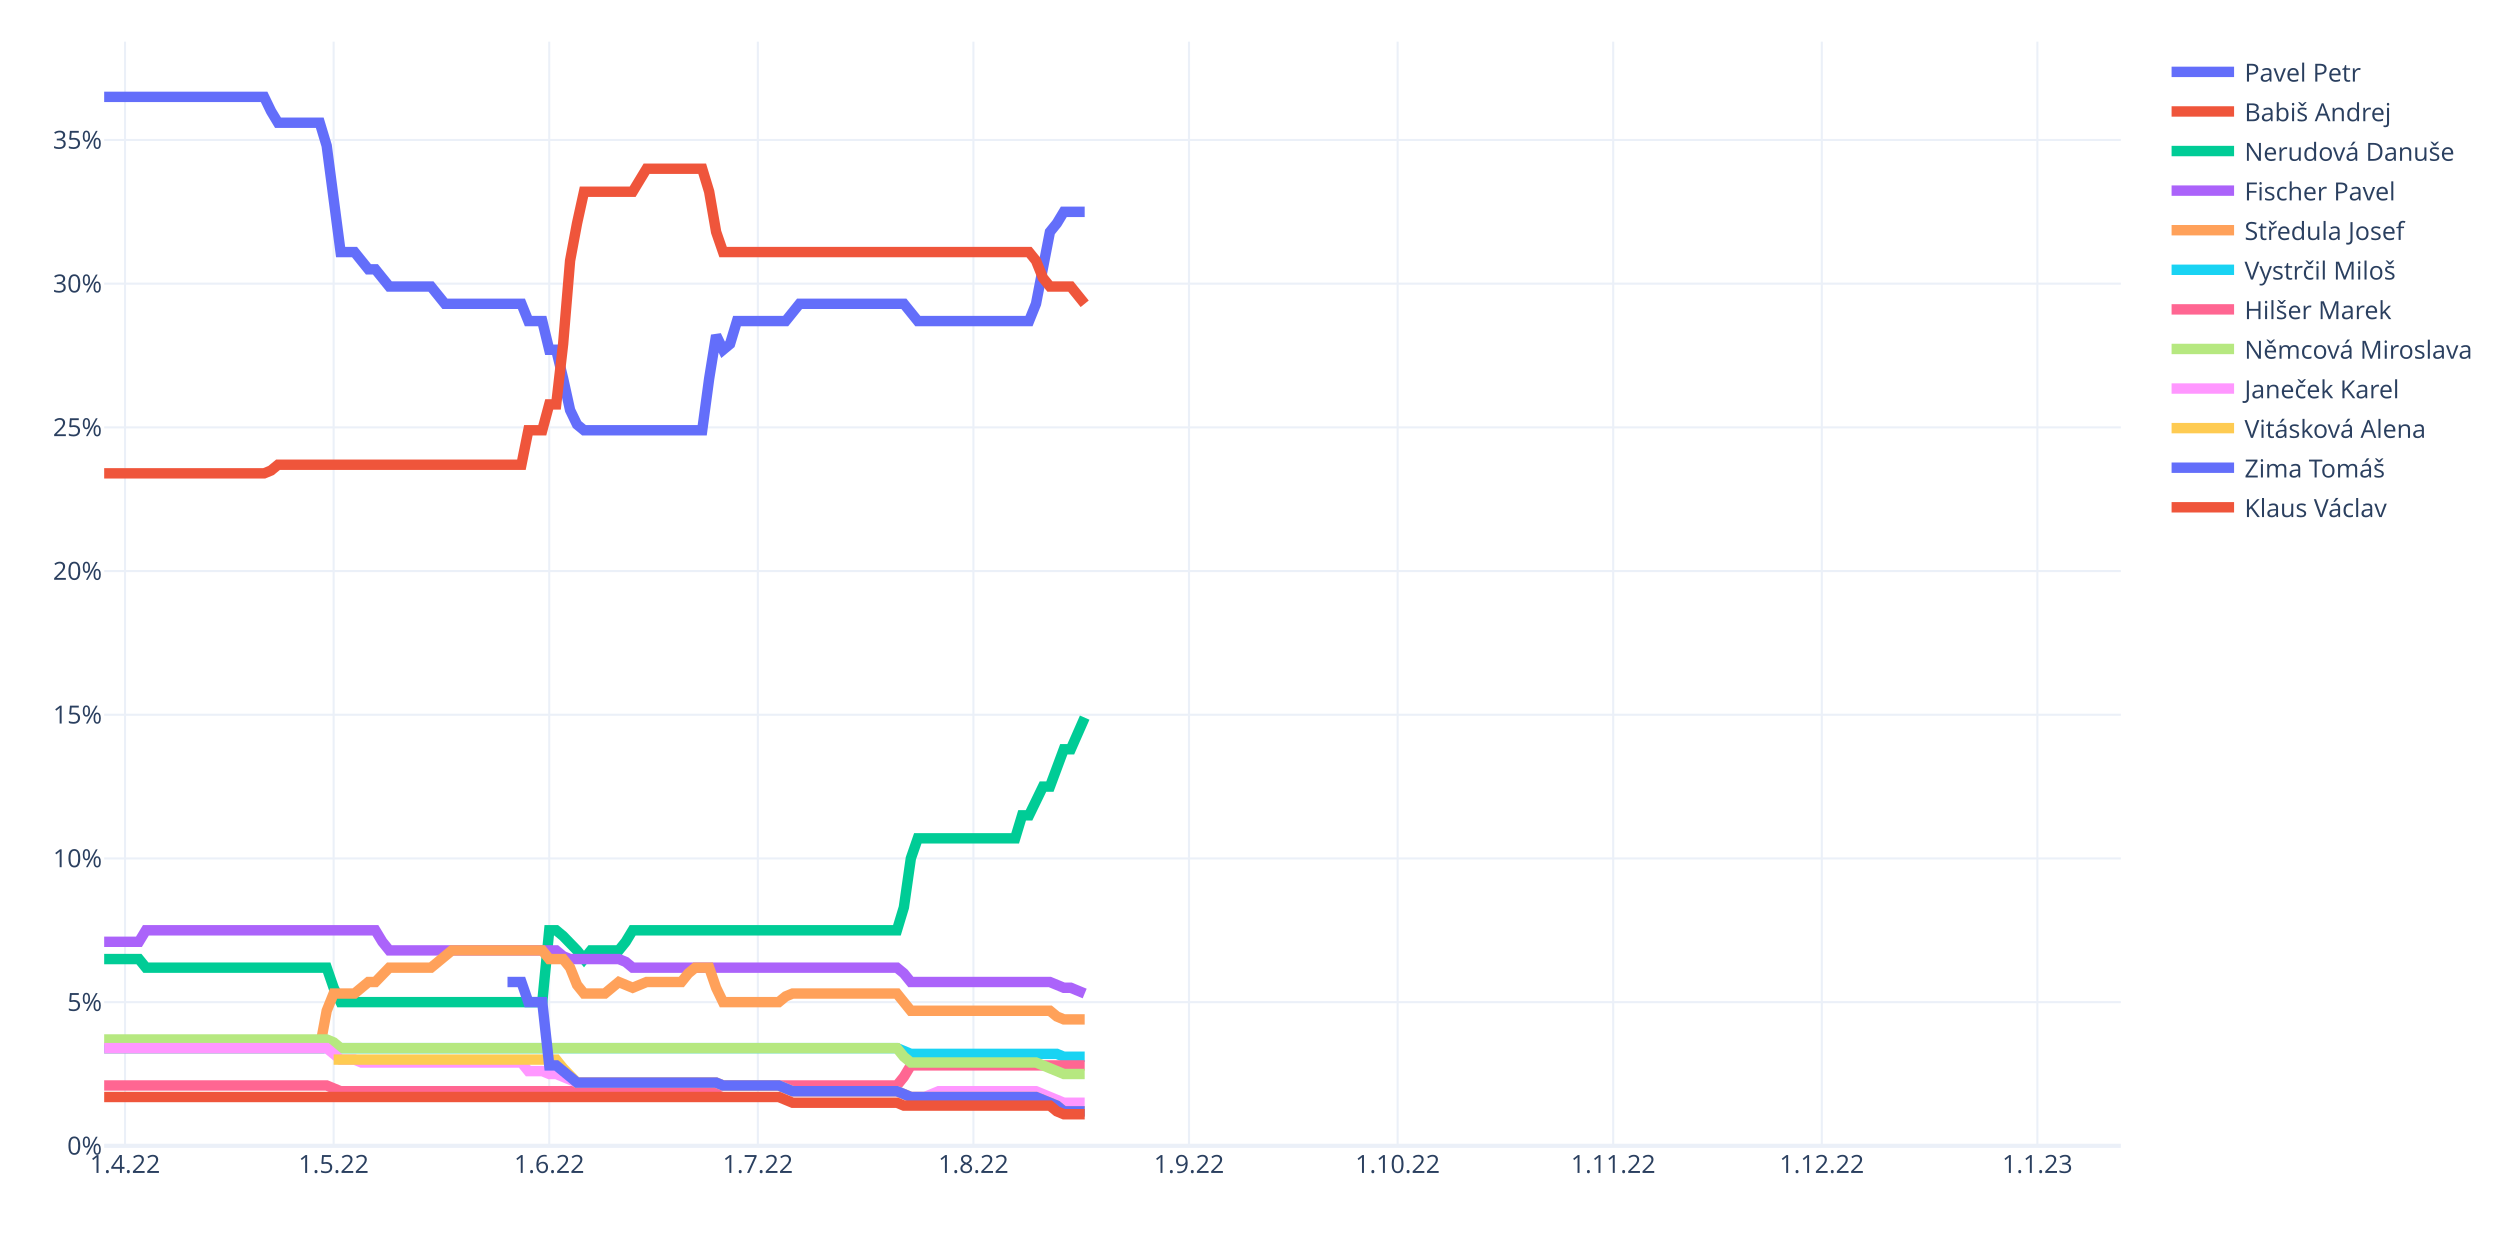
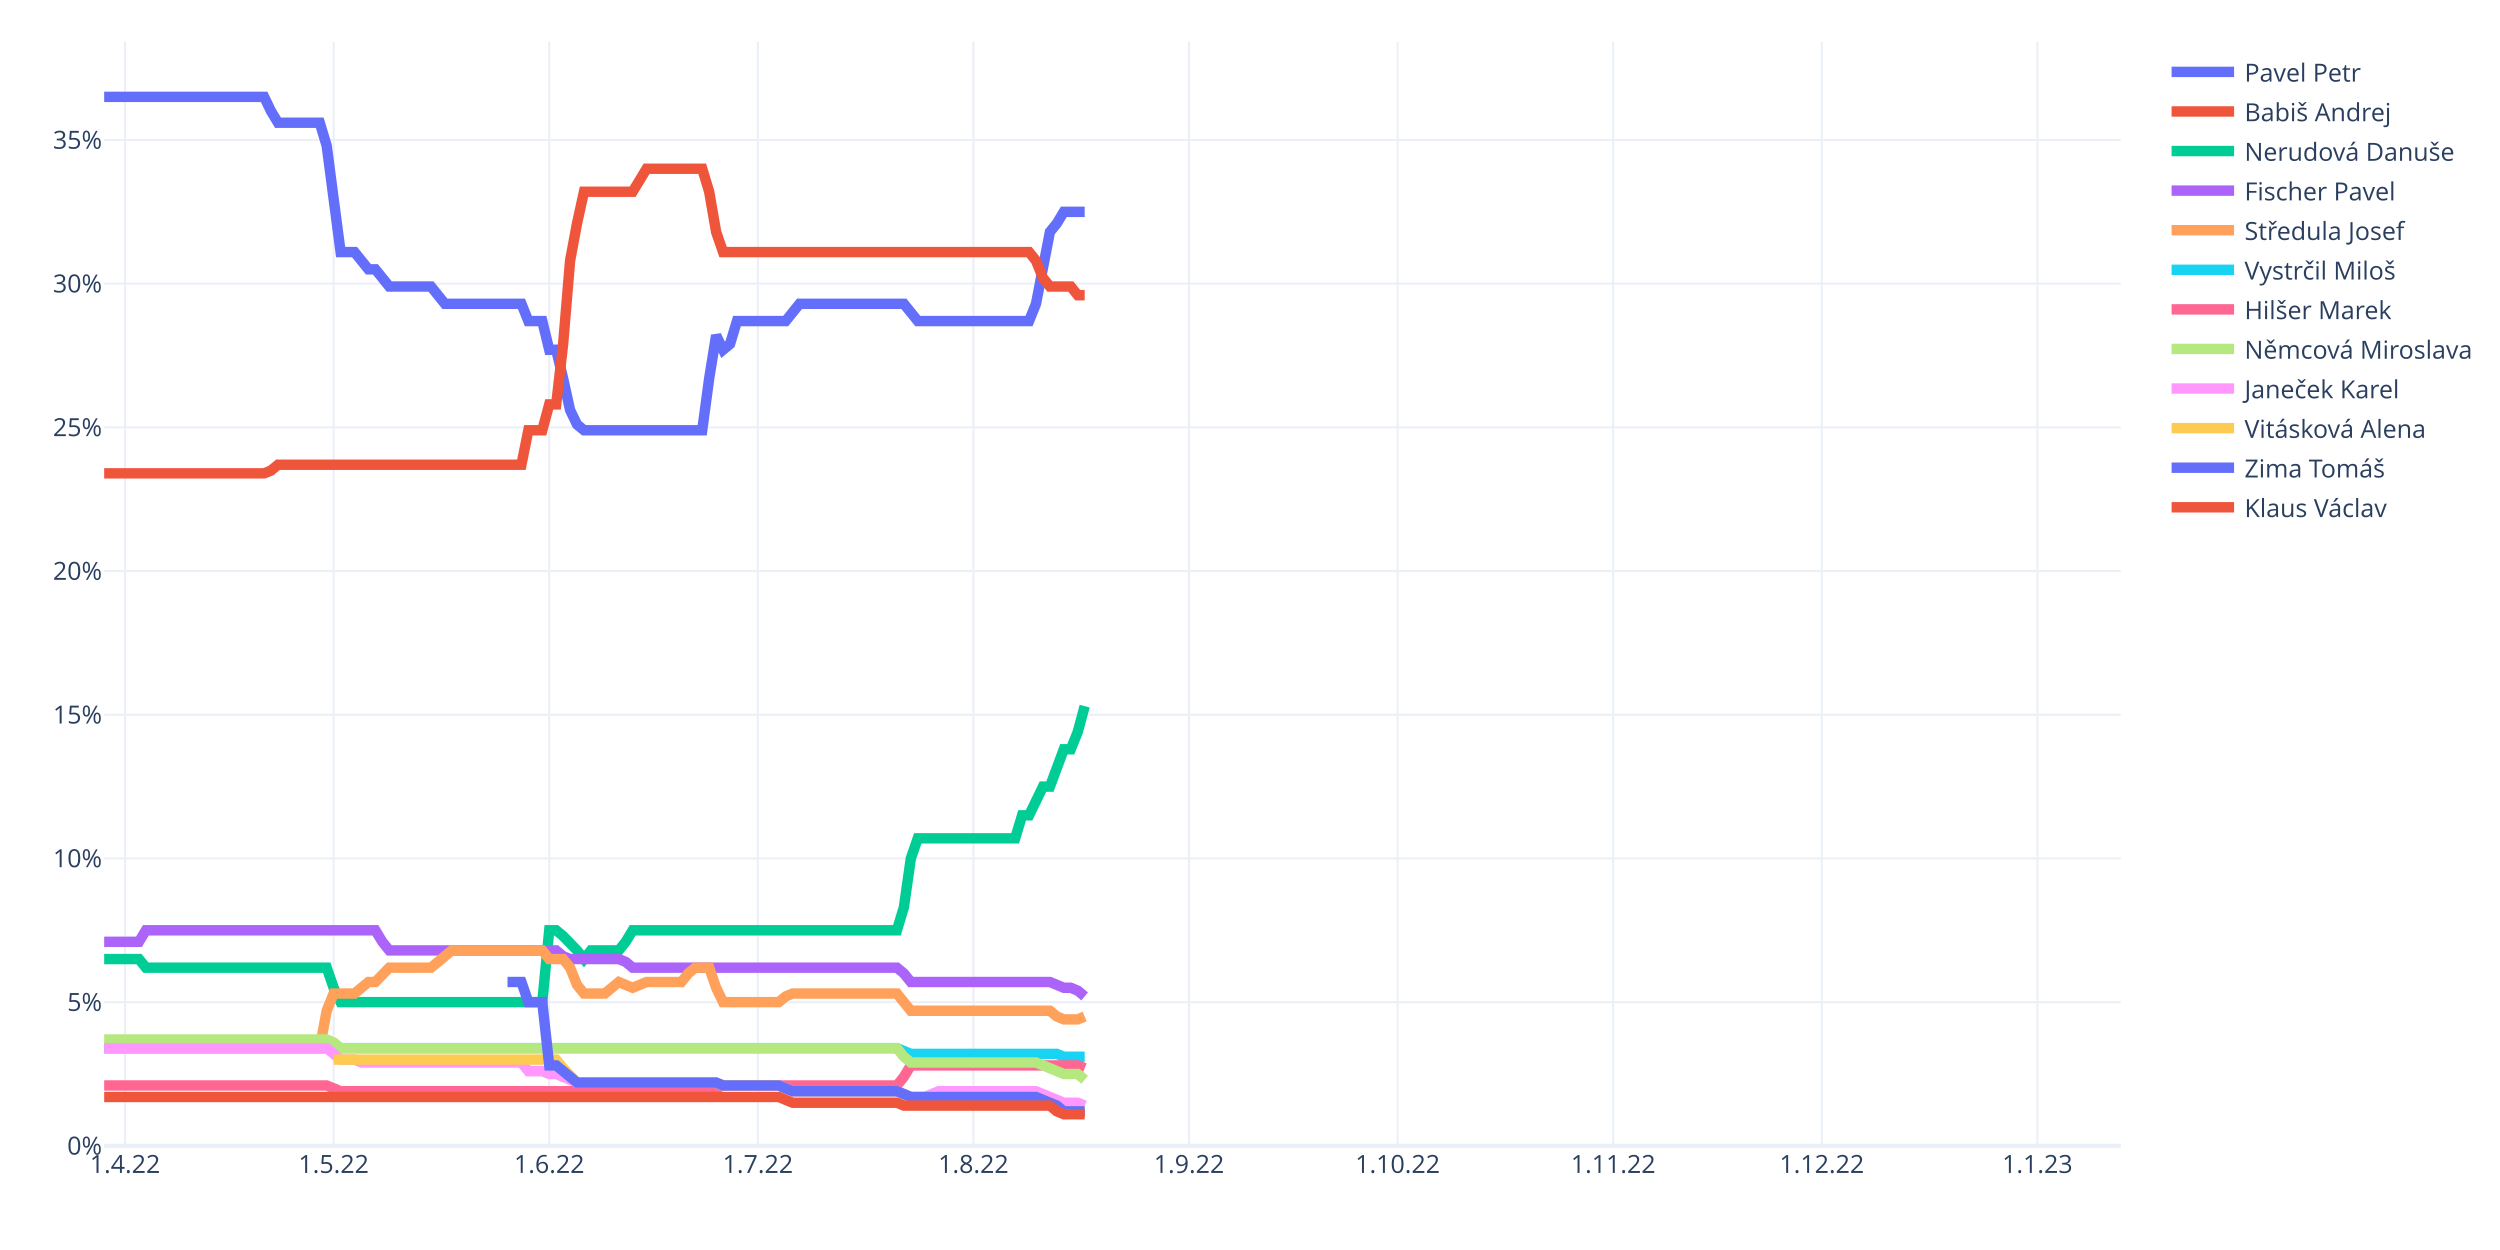
<svg xmlns="http://www.w3.org/2000/svg" class="main-svg" width="1200" height="600" style="" viewBox="0 0 1200 600">
  <rect x="0" y="0" width="1200" height="600" style="fill: rgb(255, 255, 255); fill-opacity: 1;" />
-   <defs id="defs-e0f94b">
+   <defs id="defs-2f306b">
    <g class="clips">
-       <clipPath id="clipe0f94bxyplot" class="plotclip">
+       <clipPath id="clip2f306bxyplot" class="plotclip">
        <rect width="968" height="530" />
      </clipPath>
-       <clipPath class="axesclip" id="clipe0f94bx">
+       <clipPath class="axesclip" id="clip2f306bx">
        <rect x="50" y="0" width="968" height="600" />
      </clipPath>
-       <clipPath class="axesclip" id="clipe0f94by">
+       <clipPath class="axesclip" id="clip2f306by">
        <rect x="0" y="20" width="1200" height="530" />
      </clipPath>
-       <clipPath class="axesclip" id="clipe0f94bxy">
+       <clipPath class="axesclip" id="clip2f306bxy">
        <rect x="50" y="20" width="968" height="530" />
      </clipPath>
    </g>
    <g class="gradients" />
    <g class="patterns" />
  </defs>
  <g class="bglayer" />
  <g class="layer-below">
    <g class="imagelayer" />
    <g class="shapelayer" />
  </g>
  <g class="cartesianlayer">
    <g class="subplot xy">
      <g class="layer-subplot">
        <g class="shapelayer" />
        <g class="imagelayer" />
      </g>
      <g class="minor-gridlayer">
        <g class="x" />
        <g class="y" />
      </g>
      <g class="gridlayer">
        <g class="x">
          <path class="xgrid crisp" transform="translate(60.01,0)" d="M0,20v530" style="stroke: rgb(235, 240, 248); stroke-opacity: 1; stroke-width: 1px;" />
          <path class="xgrid crisp" transform="translate(160.15,0)" d="M0,20v530" style="stroke: rgb(235, 240, 248); stroke-opacity: 1; stroke-width: 1px;" />
          <path class="xgrid crisp" transform="translate(263.63,0)" d="M0,20v530" style="stroke: rgb(235, 240, 248); stroke-opacity: 1; stroke-width: 1px;" />
          <path class="xgrid crisp" transform="translate(363.77,0)" d="M0,20v530" style="stroke: rgb(235, 240, 248); stroke-opacity: 1; stroke-width: 1px;" />
          <path class="xgrid crisp" transform="translate(467.24,0)" d="M0,20v530" style="stroke: rgb(235, 240, 248); stroke-opacity: 1; stroke-width: 1px;" />
          <path class="xgrid crisp" transform="translate(570.72,0)" d="M0,20v530" style="stroke: rgb(235, 240, 248); stroke-opacity: 1; stroke-width: 1px;" />
          <path class="xgrid crisp" transform="translate(670.86,0)" d="M0,20v530" style="stroke: rgb(235, 240, 248); stroke-opacity: 1; stroke-width: 1px;" />
          <path class="xgrid crisp" transform="translate(774.33,0)" d="M0,20v530" style="stroke: rgb(235, 240, 248); stroke-opacity: 1; stroke-width: 1px;" />
          <path class="xgrid crisp" transform="translate(874.47,0)" d="M0,20v530" style="stroke: rgb(235, 240, 248); stroke-opacity: 1; stroke-width: 1px;" />
          <path class="xgrid crisp" transform="translate(977.94,0)" d="M0,20v530" style="stroke: rgb(235, 240, 248); stroke-opacity: 1; stroke-width: 1px;" />
        </g>
        <g class="y">
          <path class="ygrid crisp" transform="translate(0,481.03)" d="M50,0h968" style="stroke: rgb(235, 240, 248); stroke-opacity: 1; stroke-width: 1px;" />
          <path class="ygrid crisp" transform="translate(0,412.05)" d="M50,0h968" style="stroke: rgb(235, 240, 248); stroke-opacity: 1; stroke-width: 1px;" />
          <path class="ygrid crisp" transform="translate(0,343.08)" d="M50,0h968" style="stroke: rgb(235, 240, 248); stroke-opacity: 1; stroke-width: 1px;" />
          <path class="ygrid crisp" transform="translate(0,274.11)" d="M50,0h968" style="stroke: rgb(235, 240, 248); stroke-opacity: 1; stroke-width: 1px;" />
          <path class="ygrid crisp" transform="translate(0,205.14)" d="M50,0h968" style="stroke: rgb(235, 240, 248); stroke-opacity: 1; stroke-width: 1px;" />
          <path class="ygrid crisp" transform="translate(0,136.16)" d="M50,0h968" style="stroke: rgb(235, 240, 248); stroke-opacity: 1; stroke-width: 1px;" />
          <path class="ygrid crisp" transform="translate(0,67.19)" d="M50,0h968" style="stroke: rgb(235, 240, 248); stroke-opacity: 1; stroke-width: 1px;" />
        </g>
      </g>
      <g class="zerolinelayer">
        <path class="yzl zl crisp" transform="translate(0,550)" d="M50,0h968" style="stroke: rgb(235, 240, 248); stroke-opacity: 1; stroke-width: 2px;" />
      </g>
      <path class="xlines-below" />
      <path class="ylines-below" />
      <g class="overlines-below" />
      <g class="xaxislayer-below" />
      <g class="yaxislayer-below" />
      <g class="overaxes-below" />
-       <g class="plot" transform="translate(50,20)" clip-path="url(#clipe0f94bxyplot)">
+       <g class="plot" transform="translate(50,20)" clip-path="url(#clip2f306bxyplot)">
        <g class="scatterlayer mlayer">
-           <g class="trace scatter trace16b213" style="stroke-miterlimit: 2; opacity: 1;">
+           <g class="trace scatter trace3b777d" style="stroke-miterlimit: 2; opacity: 1;">
            <g class="fills" />
            <g class="errorbars" />
            <g class="lines">
              <path class="js-line" d="M0,26.5L76.77,26.5L80.11,33.4L83.45,38.92L86.79,38.92L103.48,38.92L106.81,49.95L113.49,100.99L116.83,100.99L120.17,100.99L123.5,105.13L126.84,109.27L130.18,109.27L136.86,117.54L140.19,117.54L156.88,117.54L160.22,121.68L163.56,125.82L166.9,125.82L200.28,125.82L203.61,134.1L210.29,134.1L213.63,147.89L216.97,147.89L220.3,161.69L223.64,176.86L226.98,183.76L230.32,186.52L233.66,186.52L287.06,186.52L290.4,161.69L293.74,140.99L297.08,147.89L300.41,145.13L303.75,134.1L327.12,134.1L330.46,129.96L333.79,125.82L337.13,125.82L383.86,125.82L387.2,129.96L390.54,134.1L393.88,134.1L443.94,134.1L447.28,125.82L453.96,91.33L457.3,87.2L460.63,81.68L463.97,81.68L470.65,81.68" style="vector-effect: non-scaling-stroke; fill: none; stroke: rgb(99, 110, 250); stroke-opacity: 1; stroke-width: 5px; opacity: 1;" />
            </g>
            <g class="points" />
            <g class="text" />
          </g>
-           <g class="trace scatter trace942336" style="stroke-miterlimit: 2; opacity: 1;">
-             <g class="fills" />
-             <g class="errorbars" />
-             <g class="lines">
-               <path class="js-line" d="M0,207.21L76.77,207.21L80.11,205.83L83.45,203.07L86.79,203.07L200.28,203.07L203.61,186.52L210.29,186.52L213.63,174.1L216.97,174.1L220.3,145.13L223.64,105.13L226.98,87.2L230.32,72.02L233.66,72.02L253.68,72.02L257.02,66.5L260.36,60.99L263.7,60.99L287.06,60.99L290.4,72.02L293.74,91.33L297.08,100.99L443.94,100.99L447.28,105.13L450.62,113.41L453.96,117.54L463.97,117.54L467.31,121.68L470.65,125.82" style="vector-effect: non-scaling-stroke; fill: none; stroke: rgb(239, 85, 59); stroke-opacity: 1; stroke-width: 5px; opacity: 1;" />
-             </g>
-             <g class="points" />
-             <g class="text" />
-           </g>
-           <g class="trace scatter trace52fc08" style="stroke-miterlimit: 2; opacity: 1;">
-             <g class="fills" />
-             <g class="errorbars" />
-             <g class="lines">
-               <path class="js-line" d="M0,440.34L16.69,440.34L20.03,444.47L106.81,444.47L110.15,454.13L113.49,461.03L116.83,461.03L210.29,461.03L213.63,426.54L216.97,426.54L220.3,429.3L226.98,436.2L230.32,440.34L233.66,436.2L236.99,436.2L247.01,436.2L250.34,432.06L253.68,426.54L257.02,426.54L380.52,426.54L383.86,415.51L387.2,392.05L390.54,382.4L437.27,382.4L440.61,371.36L443.94,371.36L447.28,364.47L450.62,357.57L453.96,357.57L460.63,339.64L463.97,339.64L470.65,324.46" style="vector-effect: non-scaling-stroke; fill: none; stroke: rgb(0, 204, 150); stroke-opacity: 1; stroke-width: 5px; opacity: 1;" />
-             </g>
-             <g class="points" />
-             <g class="text" />
-           </g>
-           <g class="trace scatter tracee238fe" style="stroke-miterlimit: 2; opacity: 1;">
-             <g class="fills" />
-             <g class="errorbars" />
-             <g class="lines">
-               <path class="js-line" d="M0,432.06L16.69,432.06L20.03,426.54L130.18,426.54L133.52,432.06L136.86,436.2L140.19,436.2L216.97,436.2L220.3,438.96L223.64,440.34L226.98,440.34L247.01,440.34L250.34,441.72L253.68,444.47L257.02,444.47L380.52,444.47L383.86,447.23L387.2,451.37L390.54,451.37L453.96,451.37L457.3,452.75L460.63,454.13L463.97,454.13L470.65,456.89" style="vector-effect: non-scaling-stroke; fill: none; stroke: rgb(171, 99, 250); stroke-opacity: 1; stroke-width: 5px; opacity: 1;" />
-             </g>
-             <g class="points" />
-             <g class="text" />
-           </g>
-           <g class="trace scatter tracecb6eb3" style="stroke-miterlimit: 2; opacity: 1;">
-             <g class="fills" />
-             <g class="errorbars" />
-             <g class="lines">
-               <path class="js-line" d="M0,483.1L103.48,483.1L106.81,465.17L110.15,456.89L113.49,456.89L120.17,456.89L123.5,454.13L126.84,451.37L130.18,451.37L136.86,444.47L140.19,444.47L156.88,444.47L160.22,441.72L166.9,436.2L170.23,436.2L210.29,436.2L213.63,440.34L220.3,440.34L223.64,444.47L226.98,452.75L230.32,456.89L240.33,456.89L243.67,454.13L247.01,451.37L250.34,452.75L253.68,454.13L257.02,452.75L260.36,451.37L263.7,451.37L277.05,451.37L280.39,447.23L283.72,444.47L287.06,444.47L290.4,444.47L293.74,454.13L297.08,461.03L300.41,461.03L323.78,461.03L327.12,458.27L330.46,456.89L333.79,456.89L380.52,456.89L383.86,461.03L387.2,465.17L390.54,465.17L453.96,465.17L457.3,467.92L460.63,469.3L463.97,469.3L470.65,469.3" style="vector-effect: non-scaling-stroke; fill: none; stroke: rgb(255, 161, 90); stroke-opacity: 1; stroke-width: 5px; opacity: 1;" />
-             </g>
-             <g class="points" />
-             <g class="text" />
-           </g>
-           <g class="trace scatter trace0c4565" style="stroke-miterlimit: 2; opacity: 1;">
+           <g class="trace scatter traceb95f75" style="stroke-miterlimit: 2; opacity: 1;">
+             <g class="fills" />
+             <g class="errorbars" />
+             <g class="lines">
+               <path class="js-line" d="M0,207.21L76.77,207.21L80.11,205.83L83.45,203.07L86.79,203.07L200.28,203.07L203.61,186.52L210.29,186.52L213.63,174.1L216.97,174.1L220.3,145.13L223.64,105.13L226.98,87.2L230.32,72.02L233.66,72.02L253.68,72.02L257.02,66.5L260.36,60.99L263.7,60.99L287.06,60.99L290.4,72.02L293.74,91.33L297.08,100.99L443.94,100.99L447.28,105.13L450.62,113.41L453.96,117.54L463.97,117.54L467.31,121.68L470.65,121.68" style="vector-effect: non-scaling-stroke; fill: none; stroke: rgb(239, 85, 59); stroke-opacity: 1; stroke-width: 5px; opacity: 1;" />
+             </g>
+             <g class="points" />
+             <g class="text" />
+           </g>
+           <g class="trace scatter trace11cc24" style="stroke-miterlimit: 2; opacity: 1;">
+             <g class="fills" />
+             <g class="errorbars" />
+             <g class="lines">
+               <path class="js-line" d="M0,440.34L16.69,440.34L20.03,444.47L106.81,444.47L110.15,454.13L113.49,461.03L116.83,461.03L210.29,461.03L213.63,426.54L216.97,426.54L220.3,429.3L226.98,436.2L230.32,440.34L233.66,436.2L236.99,436.2L247.01,436.2L250.34,432.06L253.68,426.54L257.02,426.54L380.52,426.54L383.86,415.51L387.2,392.05L390.54,382.4L437.27,382.4L440.61,371.36L443.94,371.36L447.28,364.47L450.62,357.57L453.96,357.57L460.63,339.64L463.97,339.64L467.31,331.36L470.65,318.94" style="vector-effect: non-scaling-stroke; fill: none; stroke: rgb(0, 204, 150); stroke-opacity: 1; stroke-width: 5px; opacity: 1;" />
+             </g>
+             <g class="points" />
+             <g class="text" />
+           </g>
+           <g class="trace scatter trace8aafde" style="stroke-miterlimit: 2; opacity: 1;">
+             <g class="fills" />
+             <g class="errorbars" />
+             <g class="lines">
+               <path class="js-line" d="M0,432.06L16.69,432.06L20.03,426.54L130.18,426.54L133.52,432.06L136.86,436.2L140.19,436.2L216.97,436.2L220.3,438.96L223.64,440.34L226.98,440.34L247.01,440.34L250.34,441.72L253.68,444.47L257.02,444.47L380.52,444.47L383.86,447.23L387.2,451.37L390.54,451.37L453.96,451.37L457.3,452.75L460.63,454.13L463.97,454.13L467.31,455.51L470.65,458.27" style="vector-effect: non-scaling-stroke; fill: none; stroke: rgb(171, 99, 250); stroke-opacity: 1; stroke-width: 5px; opacity: 1;" />
+             </g>
+             <g class="points" />
+             <g class="text" />
+           </g>
+           <g class="trace scatter trace72505a" style="stroke-miterlimit: 2; opacity: 1;">
+             <g class="fills" />
+             <g class="errorbars" />
+             <g class="lines">
+               <path class="js-line" d="M0,483.1L103.48,483.1L106.81,465.17L110.15,456.89L113.49,456.89L120.17,456.89L123.5,454.13L126.84,451.37L130.18,451.37L136.86,444.47L140.19,444.47L156.88,444.47L160.22,441.72L166.9,436.2L170.23,436.2L210.29,436.2L213.63,440.34L220.3,440.34L223.64,444.47L226.98,452.75L230.32,456.89L240.33,456.89L243.67,454.13L247.01,451.37L250.34,452.75L253.68,454.13L257.02,452.75L260.36,451.37L263.7,451.37L277.05,451.37L280.39,447.23L283.72,444.47L287.06,444.47L290.4,444.47L293.74,454.13L297.08,461.03L300.41,461.03L323.78,461.03L327.12,458.27L330.46,456.89L333.79,456.89L380.52,456.89L383.86,461.03L387.2,465.17L390.54,465.17L453.96,465.17L457.3,467.92L460.63,469.3L463.97,469.3L467.31,469.3L470.65,467.92" style="vector-effect: non-scaling-stroke; fill: none; stroke: rgb(255, 161, 90); stroke-opacity: 1; stroke-width: 5px; opacity: 1;" />
+             </g>
+             <g class="points" />
+             <g class="text" />
+           </g>
+           <g class="trace scatter trace6050c5" style="stroke-miterlimit: 2; opacity: 1;">
            <g class="fills" />
            <g class="errorbars" />
            <g class="lines">
              <path class="js-line" d="M0,483.1L380.52,483.1L383.86,484.48L387.2,485.86L390.54,485.86L457.3,485.86L460.63,487.24L470.65,487.24" style="vector-effect: non-scaling-stroke; fill: none; stroke: rgb(25, 211, 243); stroke-opacity: 1; stroke-width: 5px; opacity: 1;" />
            </g>
            <g class="points" />
            <g class="text" />
          </g>
-           <g class="trace scatter tracea68cfb" style="stroke-miterlimit: 2; opacity: 1;">
-             <g class="fills" />
-             <g class="errorbars" />
-             <g class="lines">
-               <path class="js-line" d="M0,501.03L106.81,501.03L110.15,502.41L113.49,503.79L116.83,503.79L290.4,503.79L293.74,502.41L297.08,501.03L300.41,501.03L380.52,501.03L383.86,496.89L387.2,491.38L390.54,491.38L470.65,491.38" style="vector-effect: non-scaling-stroke; fill: none; stroke: rgb(255, 102, 146); stroke-opacity: 1; stroke-width: 5px; opacity: 1;" />
-             </g>
-             <g class="points" />
-             <g class="text" />
-           </g>
-           <g class="trace scatter tracefe2782" style="stroke-miterlimit: 2; opacity: 1;">
-             <g class="fills" />
-             <g class="errorbars" />
-             <g class="lines">
-               <path class="js-line" d="M0,478.96L106.81,478.96L110.15,480.34L113.49,483.1L116.83,483.1L380.52,483.1L383.86,487.24L387.2,490L390.54,490L447.28,490L450.62,491.38L460.63,495.51L463.97,495.51L470.65,495.51" style="vector-effect: non-scaling-stroke; fill: none; stroke: rgb(182, 232, 128); stroke-opacity: 1; stroke-width: 5px; opacity: 1;" />
-             </g>
-             <g class="points" />
-             <g class="text" />
-           </g>
-           <g class="trace scatter trace0eaa1c" style="stroke-miterlimit: 2; opacity: 1;">
-             <g class="fills" />
-             <g class="errorbars" />
-             <g class="lines">
-               <path class="js-line" d="M0,483.1L106.81,483.1L110.15,485.86L113.49,488.62L116.83,488.62L120.17,488.62L123.5,490L200.28,490L203.61,494.13L210.29,494.13L213.63,495.51L216.97,495.51L220.3,496.89L226.98,499.65L230.32,499.65L293.74,499.65L297.08,501.03L323.78,501.03L327.12,502.41L330.46,503.79L333.79,503.79L380.52,503.79L383.86,505.17L387.2,506.55L390.54,506.55L393.88,506.55L397.21,505.17L400.55,503.79L403.89,503.79L447.28,503.79L450.62,505.17L460.63,509.31L463.97,509.31L470.65,509.31" style="vector-effect: non-scaling-stroke; fill: none; stroke: rgb(255, 151, 255); stroke-opacity: 1; stroke-width: 5px; opacity: 1;" />
-             </g>
-             <g class="points" />
-             <g class="text" />
-           </g>
-           <g class="trace scatter tracef9b57e" style="stroke-miterlimit: 2; opacity: 1;">
+           <g class="trace scatter trace35175b" style="stroke-miterlimit: 2; opacity: 1;">
+             <g class="fills" />
+             <g class="errorbars" />
+             <g class="lines">
+               <path class="js-line" d="M0,501.03L106.81,501.03L110.15,502.41L113.49,503.79L116.83,503.79L290.4,503.79L293.74,502.41L297.08,501.03L300.41,501.03L380.52,501.03L383.86,496.89L387.2,491.38L390.54,491.38L467.31,491.38L470.65,492.75" style="vector-effect: non-scaling-stroke; fill: none; stroke: rgb(255, 102, 146); stroke-opacity: 1; stroke-width: 5px; opacity: 1;" />
+             </g>
+             <g class="points" />
+             <g class="text" />
+           </g>
+           <g class="trace scatter tracefffaed" style="stroke-miterlimit: 2; opacity: 1;">
+             <g class="fills" />
+             <g class="errorbars" />
+             <g class="lines">
+               <path class="js-line" d="M0,478.96L106.81,478.96L110.15,480.34L113.49,483.1L116.83,483.1L380.52,483.1L383.86,487.24L387.2,490L390.54,490L447.28,490L450.62,491.38L460.63,495.51L463.97,495.51L467.31,495.51L470.65,498.27" style="vector-effect: non-scaling-stroke; fill: none; stroke: rgb(182, 232, 128); stroke-opacity: 1; stroke-width: 5px; opacity: 1;" />
+             </g>
+             <g class="points" />
+             <g class="text" />
+           </g>
+           <g class="trace scatter trace7568ed" style="stroke-miterlimit: 2; opacity: 1;">
+             <g class="fills" />
+             <g class="errorbars" />
+             <g class="lines">
+               <path class="js-line" d="M0,483.1L106.81,483.1L110.15,485.86L113.49,488.62L116.83,488.62L120.17,488.62L123.5,490L200.28,490L203.61,494.13L210.29,494.13L213.63,495.51L216.97,495.51L220.3,496.89L226.98,499.65L230.32,499.65L293.74,499.65L297.08,501.03L323.78,501.03L327.12,502.41L330.46,503.79L333.79,503.79L380.52,503.79L383.86,505.17L387.2,506.55L390.54,506.55L393.88,506.55L397.21,505.17L400.55,503.79L403.89,503.79L447.28,503.79L450.62,505.17L460.63,509.31L463.97,509.31L467.31,509.31L470.65,510.69" style="vector-effect: non-scaling-stroke; fill: none; stroke: rgb(255, 151, 255); stroke-opacity: 1; stroke-width: 5px; opacity: 1;" />
+             </g>
+             <g class="points" />
+             <g class="text" />
+           </g>
+           <g class="trace scatter trace0e880e" style="stroke-miterlimit: 2; opacity: 1;">
            <g class="fills" />
            <g class="errorbars" />
            <g class="lines">
              <path class="js-line" d="M110.15,488.62L216.97,488.62L220.3,492.75L226.98,499.65L230.32,499.65L293.74,499.65L297.08,501.03L323.78,501.03L327.12,502.41L330.46,503.79L333.79,503.79L380.52,503.79L383.86,505.17L387.2,506.55L390.54,506.55L447.28,506.55L450.62,507.93L457.3,510.69L460.63,513.45L470.65,513.45" style="vector-effect: non-scaling-stroke; fill: none; stroke: rgb(254, 203, 82); stroke-opacity: 1; stroke-width: 5px; opacity: 1;" />
            </g>
            <g class="points" />
            <g class="text" />
          </g>
-           <g class="trace scatter tracea3c854" style="stroke-miterlimit: 2; opacity: 1;">
+           <g class="trace scatter tracee357a0" style="stroke-miterlimit: 2; opacity: 1;">
            <g class="fills" />
            <g class="errorbars" />
            <g class="lines">
              <path class="js-line" d="M193.6,451.37L200.28,451.37L203.61,461.03L210.29,461.03L213.63,491.38L216.97,491.38L220.3,494.13L226.98,499.65L230.32,499.65L293.74,499.65L297.08,501.03L323.78,501.03L327.12,502.41L330.46,503.79L333.79,503.79L380.52,503.79L383.86,505.17L387.2,506.55L390.54,506.55L447.28,506.55L450.62,507.93L457.3,510.69L460.63,513.45L470.65,513.45" style="vector-effect: non-scaling-stroke; fill: none; stroke: rgb(99, 110, 250); stroke-opacity: 1; stroke-width: 5px; opacity: 1;" />
            </g>
            <g class="points" />
            <g class="text" />
          </g>
-           <g class="trace scatter trace691ccf" style="stroke-miterlimit: 2; opacity: 1;">
+           <g class="trace scatter tracee0d5bb" style="stroke-miterlimit: 2; opacity: 1;">
            <g class="fills" />
            <g class="errorbars" />
            <g class="lines">
              <path class="js-line" d="M0,506.55L323.78,506.55L327.12,507.93L330.46,509.31L333.79,509.31L380.52,509.31L383.86,510.69L453.96,510.69L457.3,513.45L460.63,514.83L463.97,514.83L470.65,514.83" style="vector-effect: non-scaling-stroke; fill: none; stroke: rgb(239, 85, 59); stroke-opacity: 1; stroke-width: 5px; opacity: 1;" />
            </g>
            <g class="points" />
            <g class="text" />
          </g>
        </g>
      </g>
      <g class="overplot" />
      <path class="xlines-above crisp" d="M0,0" style="fill: none;" />
      <path class="ylines-above crisp" d="M0,0" style="fill: none;" />
      <g class="overlines-above" />
      <g class="xaxislayer-above">
        <g class="xtick">
          <text text-anchor="middle" x="0" y="563" transform="translate(60.01,0)" style="font-family: 'Open Sans', verdana, arial, sans-serif; font-size: 12px; fill: rgb(42, 63, 95); fill-opacity: 1; white-space: pre; opacity: 1;">1.4.22</text>
        </g>
        <g class="xtick">
          <text text-anchor="middle" x="0" y="563" style="font-family: 'Open Sans', verdana, arial, sans-serif; font-size: 12px; fill: rgb(42, 63, 95); fill-opacity: 1; white-space: pre; opacity: 1;" transform="translate(160.15,0)">1.5.22</text>
        </g>
        <g class="xtick">
          <text text-anchor="middle" x="0" y="563" style="font-family: 'Open Sans', verdana, arial, sans-serif; font-size: 12px; fill: rgb(42, 63, 95); fill-opacity: 1; white-space: pre; opacity: 1;" transform="translate(263.63,0)">1.6.22</text>
        </g>
        <g class="xtick">
          <text text-anchor="middle" x="0" y="563" style="font-family: 'Open Sans', verdana, arial, sans-serif; font-size: 12px; fill: rgb(42, 63, 95); fill-opacity: 1; white-space: pre; opacity: 1;" transform="translate(363.77,0)">1.7.22</text>
        </g>
        <g class="xtick">
          <text text-anchor="middle" x="0" y="563" style="font-family: 'Open Sans', verdana, arial, sans-serif; font-size: 12px; fill: rgb(42, 63, 95); fill-opacity: 1; white-space: pre; opacity: 1;" transform="translate(467.24,0)">1.8.22</text>
        </g>
        <g class="xtick">
          <text text-anchor="middle" x="0" y="563" style="font-family: 'Open Sans', verdana, arial, sans-serif; font-size: 12px; fill: rgb(42, 63, 95); fill-opacity: 1; white-space: pre; opacity: 1;" transform="translate(570.72,0)">1.9.22</text>
        </g>
        <g class="xtick">
          <text text-anchor="middle" x="0" y="563" style="font-family: 'Open Sans', verdana, arial, sans-serif; font-size: 12px; fill: rgb(42, 63, 95); fill-opacity: 1; white-space: pre; opacity: 1;" transform="translate(670.86,0)">1.10.22</text>
        </g>
        <g class="xtick">
          <text text-anchor="middle" x="0" y="563" style="font-family: 'Open Sans', verdana, arial, sans-serif; font-size: 12px; fill: rgb(42, 63, 95); fill-opacity: 1; white-space: pre; opacity: 1;" transform="translate(774.33,0)">1.11.22</text>
        </g>
        <g class="xtick">
          <text text-anchor="middle" x="0" y="563" style="font-family: 'Open Sans', verdana, arial, sans-serif; font-size: 12px; fill: rgb(42, 63, 95); fill-opacity: 1; white-space: pre; opacity: 1;" transform="translate(874.47,0)">1.12.22</text>
        </g>
        <g class="xtick">
          <text text-anchor="middle" x="0" y="563" style="font-family: 'Open Sans', verdana, arial, sans-serif; font-size: 12px; fill: rgb(42, 63, 95); fill-opacity: 1; white-space: pre; opacity: 1;" transform="translate(977.94,0)">1.1.23</text>
        </g>
      </g>
      <g class="yaxislayer-above">
        <g class="ytick">
          <text text-anchor="end" x="49" y="4.2" transform="translate(0,550)" style="font-family: 'Open Sans', verdana, arial, sans-serif; font-size: 12px; fill: rgb(42, 63, 95); fill-opacity: 1; white-space: pre; opacity: 1;">0%</text>
        </g>
        <g class="ytick">
          <text text-anchor="end" x="49" y="4.2" style="font-family: 'Open Sans', verdana, arial, sans-serif; font-size: 12px; fill: rgb(42, 63, 95); fill-opacity: 1; white-space: pre; opacity: 1;" transform="translate(0,481.03)">5%</text>
        </g>
        <g class="ytick">
          <text text-anchor="end" x="49" y="4.2" style="font-family: 'Open Sans', verdana, arial, sans-serif; font-size: 12px; fill: rgb(42, 63, 95); fill-opacity: 1; white-space: pre; opacity: 1;" transform="translate(0,412.05)">10%</text>
        </g>
        <g class="ytick">
          <text text-anchor="end" x="49" y="4.2" style="font-family: 'Open Sans', verdana, arial, sans-serif; font-size: 12px; fill: rgb(42, 63, 95); fill-opacity: 1; white-space: pre; opacity: 1;" transform="translate(0,343.08)">15%</text>
        </g>
        <g class="ytick">
          <text text-anchor="end" x="49" y="4.2" style="font-family: 'Open Sans', verdana, arial, sans-serif; font-size: 12px; fill: rgb(42, 63, 95); fill-opacity: 1; white-space: pre; opacity: 1;" transform="translate(0,274.11)">20%</text>
        </g>
        <g class="ytick">
          <text text-anchor="end" x="49" y="4.2" style="font-family: 'Open Sans', verdana, arial, sans-serif; font-size: 12px; fill: rgb(42, 63, 95); fill-opacity: 1; white-space: pre; opacity: 1;" transform="translate(0,205.14)">25%</text>
        </g>
        <g class="ytick">
          <text text-anchor="end" x="49" y="4.2" style="font-family: 'Open Sans', verdana, arial, sans-serif; font-size: 12px; fill: rgb(42, 63, 95); fill-opacity: 1; white-space: pre; opacity: 1;" transform="translate(0,136.16)">30%</text>
        </g>
        <g class="ytick">
          <text text-anchor="end" x="49" y="4.2" style="font-family: 'Open Sans', verdana, arial, sans-serif; font-size: 12px; fill: rgb(42, 63, 95); fill-opacity: 1; white-space: pre; opacity: 1;" transform="translate(0,67.19)">35%</text>
        </g>
      </g>
      <g class="overaxes-above" />
    </g>
  </g>
  <g class="polarlayer" />
  <g class="smithlayer" />
  <g class="ternarylayer" />
  <g class="geolayer" />
  <g class="funnelarealayer" />
  <g class="pielayer" />
  <g class="iciclelayer" />
  <g class="treemaplayer" />
  <g class="sunburstlayer" />
  <g class="glimages" />
-   <defs id="topdefs-e0f94b">
+   <defs id="topdefs-2f306b">
    <g class="clips" />
-     <clipPath id="legende0f94b">
+     <clipPath id="legend2f306b">
      <rect width="151" height="238" x="0" y="0" />
    </clipPath>
  </defs>
  <g class="layer-above">
    <g class="imagelayer" />
    <g class="shapelayer" />
  </g>
  <g class="infolayer">
    <g class="legend" pointer-events="all" transform="translate(1037.36,20)">
      <rect class="bg" shape-rendering="crispEdges" style="stroke: rgb(68, 68, 68); stroke-opacity: 1; fill: rgb(255, 255, 255); fill-opacity: 1; stroke-width: 0px;" width="151" height="238" x="0" y="0" />
-       <g class="scrollbox" transform="" clip-path="url(#legende0f94b)">
+       <g class="scrollbox" transform="" clip-path="url(#legend2f306b)">
        <g class="groups">
          <g class="traces" transform="translate(0,14.5)" style="opacity: 1;">
            <text class="legendtext" text-anchor="start" x="40" y="4.68" style="font-family: 'Open Sans', verdana, arial, sans-serif; font-size: 12px; fill: rgb(42, 63, 95); fill-opacity: 1; white-space: pre;">Pavel Petr</text>
            <g class="layers" style="opacity: 1;">
              <g class="legendfill" />
              <g class="legendlines">
                <path class="js-line" d="M5,0h30" style="fill: none; stroke: rgb(99, 110, 250); stroke-opacity: 1; stroke-width: 5px;" />
              </g>
              <g class="legendsymbols">
                <g class="legendpoints" />
              </g>
            </g>
            <rect class="legendtoggle" x="0" y="-9.5" width="145.703" height="19" style="fill: rgb(0, 0, 0); fill-opacity: 0;" />
          </g>
          <g class="traces" transform="translate(0,33.5)" style="opacity: 1;">
            <text class="legendtext" text-anchor="start" x="40" y="4.68" style="font-family: 'Open Sans', verdana, arial, sans-serif; font-size: 12px; fill: rgb(42, 63, 95); fill-opacity: 1; white-space: pre;">Babiš Andrej</text>
            <g class="layers" style="opacity: 1;">
              <g class="legendfill" />
              <g class="legendlines">
                <path class="js-line" d="M5,0h30" style="fill: none; stroke: rgb(239, 85, 59); stroke-opacity: 1; stroke-width: 5px;" />
              </g>
              <g class="legendsymbols">
                <g class="legendpoints" />
              </g>
            </g>
            <rect class="legendtoggle" x="0" y="-9.5" width="145.703" height="19" style="fill: rgb(0, 0, 0); fill-opacity: 0;" />
          </g>
          <g class="traces" transform="translate(0,52.5)" style="opacity: 1;">
            <text class="legendtext" text-anchor="start" x="40" y="4.68" style="font-family: 'Open Sans', verdana, arial, sans-serif; font-size: 12px; fill: rgb(42, 63, 95); fill-opacity: 1; white-space: pre;">Nerudová Danuše</text>
            <g class="layers" style="opacity: 1;">
              <g class="legendfill" />
              <g class="legendlines">
                <path class="js-line" d="M5,0h30" style="fill: none; stroke: rgb(0, 204, 150); stroke-opacity: 1; stroke-width: 5px;" />
              </g>
              <g class="legendsymbols">
                <g class="legendpoints" />
              </g>
            </g>
            <rect class="legendtoggle" x="0" y="-9.5" width="145.703" height="19" style="fill: rgb(0, 0, 0); fill-opacity: 0;" />
          </g>
          <g class="traces" transform="translate(0,71.5)" style="opacity: 1;">
            <text class="legendtext" text-anchor="start" x="40" y="4.68" style="font-family: 'Open Sans', verdana, arial, sans-serif; font-size: 12px; fill: rgb(42, 63, 95); fill-opacity: 1; white-space: pre;">Fischer Pavel</text>
            <g class="layers" style="opacity: 1;">
              <g class="legendfill" />
              <g class="legendlines">
                <path class="js-line" d="M5,0h30" style="fill: none; stroke: rgb(171, 99, 250); stroke-opacity: 1; stroke-width: 5px;" />
              </g>
              <g class="legendsymbols">
                <g class="legendpoints" />
              </g>
            </g>
            <rect class="legendtoggle" x="0" y="-9.5" width="145.703" height="19" style="fill: rgb(0, 0, 0); fill-opacity: 0;" />
          </g>
          <g class="traces" transform="translate(0,90.5)" style="opacity: 1;">
            <text class="legendtext" text-anchor="start" x="40" y="4.68" style="font-family: 'Open Sans', verdana, arial, sans-serif; font-size: 12px; fill: rgb(42, 63, 95); fill-opacity: 1; white-space: pre;">Středula Josef</text>
            <g class="layers" style="opacity: 1;">
              <g class="legendfill" />
              <g class="legendlines">
                <path class="js-line" d="M5,0h30" style="fill: none; stroke: rgb(255, 161, 90); stroke-opacity: 1; stroke-width: 5px;" />
              </g>
              <g class="legendsymbols">
                <g class="legendpoints" />
              </g>
            </g>
            <rect class="legendtoggle" x="0" y="-9.5" width="145.703" height="19" style="fill: rgb(0, 0, 0); fill-opacity: 0;" />
          </g>
          <g class="traces" transform="translate(0,109.5)" style="opacity: 1;">
            <text class="legendtext" text-anchor="start" x="40" y="4.68" style="font-family: 'Open Sans', verdana, arial, sans-serif; font-size: 12px; fill: rgb(42, 63, 95); fill-opacity: 1; white-space: pre;">Vystrčil Miloš</text>
            <g class="layers" style="opacity: 1;">
              <g class="legendfill" />
              <g class="legendlines">
                <path class="js-line" d="M5,0h30" style="fill: none; stroke: rgb(25, 211, 243); stroke-opacity: 1; stroke-width: 5px;" />
              </g>
              <g class="legendsymbols">
                <g class="legendpoints" />
              </g>
            </g>
            <rect class="legendtoggle" x="0" y="-9.5" width="145.703" height="19" style="fill: rgb(0, 0, 0); fill-opacity: 0;" />
          </g>
          <g class="traces" transform="translate(0,128.5)" style="opacity: 1;">
            <text class="legendtext" text-anchor="start" x="40" y="4.68" style="font-family: 'Open Sans', verdana, arial, sans-serif; font-size: 12px; fill: rgb(42, 63, 95); fill-opacity: 1; white-space: pre;">Hilšer Marek</text>
            <g class="layers" style="opacity: 1;">
              <g class="legendfill" />
              <g class="legendlines">
                <path class="js-line" d="M5,0h30" style="fill: none; stroke: rgb(255, 102, 146); stroke-opacity: 1; stroke-width: 5px;" />
              </g>
              <g class="legendsymbols">
                <g class="legendpoints" />
              </g>
            </g>
            <rect class="legendtoggle" x="0" y="-9.5" width="145.703" height="19" style="fill: rgb(0, 0, 0); fill-opacity: 0;" />
          </g>
          <g class="traces" transform="translate(0,147.5)" style="opacity: 1;">
            <text class="legendtext" text-anchor="start" x="40" y="4.68" style="font-family: 'Open Sans', verdana, arial, sans-serif; font-size: 12px; fill: rgb(42, 63, 95); fill-opacity: 1; white-space: pre;">Němcová Miroslava</text>
            <g class="layers" style="opacity: 1;">
              <g class="legendfill" />
              <g class="legendlines">
                <path class="js-line" d="M5,0h30" style="fill: none; stroke: rgb(182, 232, 128); stroke-opacity: 1; stroke-width: 5px;" />
              </g>
              <g class="legendsymbols">
                <g class="legendpoints" />
              </g>
            </g>
            <rect class="legendtoggle" x="0" y="-9.5" width="145.703" height="19" style="fill: rgb(0, 0, 0); fill-opacity: 0;" />
          </g>
          <g class="traces" transform="translate(0,166.5)" style="opacity: 1;">
            <text class="legendtext" text-anchor="start" x="40" y="4.68" style="font-family: 'Open Sans', verdana, arial, sans-serif; font-size: 12px; fill: rgb(42, 63, 95); fill-opacity: 1; white-space: pre;">Janeček Karel</text>
            <g class="layers" style="opacity: 1;">
              <g class="legendfill" />
              <g class="legendlines">
                <path class="js-line" d="M5,0h30" style="fill: none; stroke: rgb(255, 151, 255); stroke-opacity: 1; stroke-width: 5px;" />
              </g>
              <g class="legendsymbols">
                <g class="legendpoints" />
              </g>
            </g>
            <rect class="legendtoggle" x="0" y="-9.5" width="145.703" height="19" style="fill: rgb(0, 0, 0); fill-opacity: 0;" />
          </g>
          <g class="traces" transform="translate(0,185.5)" style="opacity: 1;">
            <text class="legendtext" text-anchor="start" x="40" y="4.68" style="font-family: 'Open Sans', verdana, arial, sans-serif; font-size: 12px; fill: rgb(42, 63, 95); fill-opacity: 1; white-space: pre;">Vitásková Alena</text>
            <g class="layers" style="opacity: 1;">
              <g class="legendfill" />
              <g class="legendlines">
                <path class="js-line" d="M5,0h30" style="fill: none; stroke: rgb(254, 203, 82); stroke-opacity: 1; stroke-width: 5px;" />
              </g>
              <g class="legendsymbols">
                <g class="legendpoints" />
              </g>
            </g>
            <rect class="legendtoggle" x="0" y="-9.5" width="145.703" height="19" style="fill: rgb(0, 0, 0); fill-opacity: 0;" />
          </g>
          <g class="traces" transform="translate(0,204.5)" style="opacity: 1;">
            <text class="legendtext" text-anchor="start" x="40" y="4.68" style="font-family: 'Open Sans', verdana, arial, sans-serif; font-size: 12px; fill: rgb(42, 63, 95); fill-opacity: 1; white-space: pre;">Zima Tomáš</text>
            <g class="layers" style="opacity: 1;">
              <g class="legendfill" />
              <g class="legendlines">
                <path class="js-line" d="M5,0h30" style="fill: none; stroke: rgb(99, 110, 250); stroke-opacity: 1; stroke-width: 5px;" />
              </g>
              <g class="legendsymbols">
                <g class="legendpoints" />
              </g>
            </g>
            <rect class="legendtoggle" x="0" y="-9.5" width="145.703" height="19" style="fill: rgb(0, 0, 0); fill-opacity: 0;" />
          </g>
          <g class="traces" transform="translate(0,223.5)" style="opacity: 1;">
            <text class="legendtext" text-anchor="start" x="40" y="4.68" style="font-family: 'Open Sans', verdana, arial, sans-serif; font-size: 12px; fill: rgb(42, 63, 95); fill-opacity: 1; white-space: pre;">Klaus Václav</text>
            <g class="layers" style="opacity: 1;">
              <g class="legendfill" />
              <g class="legendlines">
                <path class="js-line" d="M5,0h30" style="fill: none; stroke: rgb(239, 85, 59); stroke-opacity: 1; stroke-width: 5px;" />
              </g>
              <g class="legendsymbols">
                <g class="legendpoints" />
              </g>
            </g>
            <rect class="legendtoggle" x="0" y="-9.5" width="145.703" height="19" style="fill: rgb(0, 0, 0); fill-opacity: 0;" />
          </g>
        </g>
      </g>
      <rect class="scrollbar" rx="20" ry="3" width="0" height="0" style="fill: rgb(128, 139, 164); fill-opacity: 1;" x="0" y="0" />
    </g>
    <g class="g-gtitle" />
    <g class="g-xtitle" />
    <g class="g-ytitle" />
  </g>
</svg>
